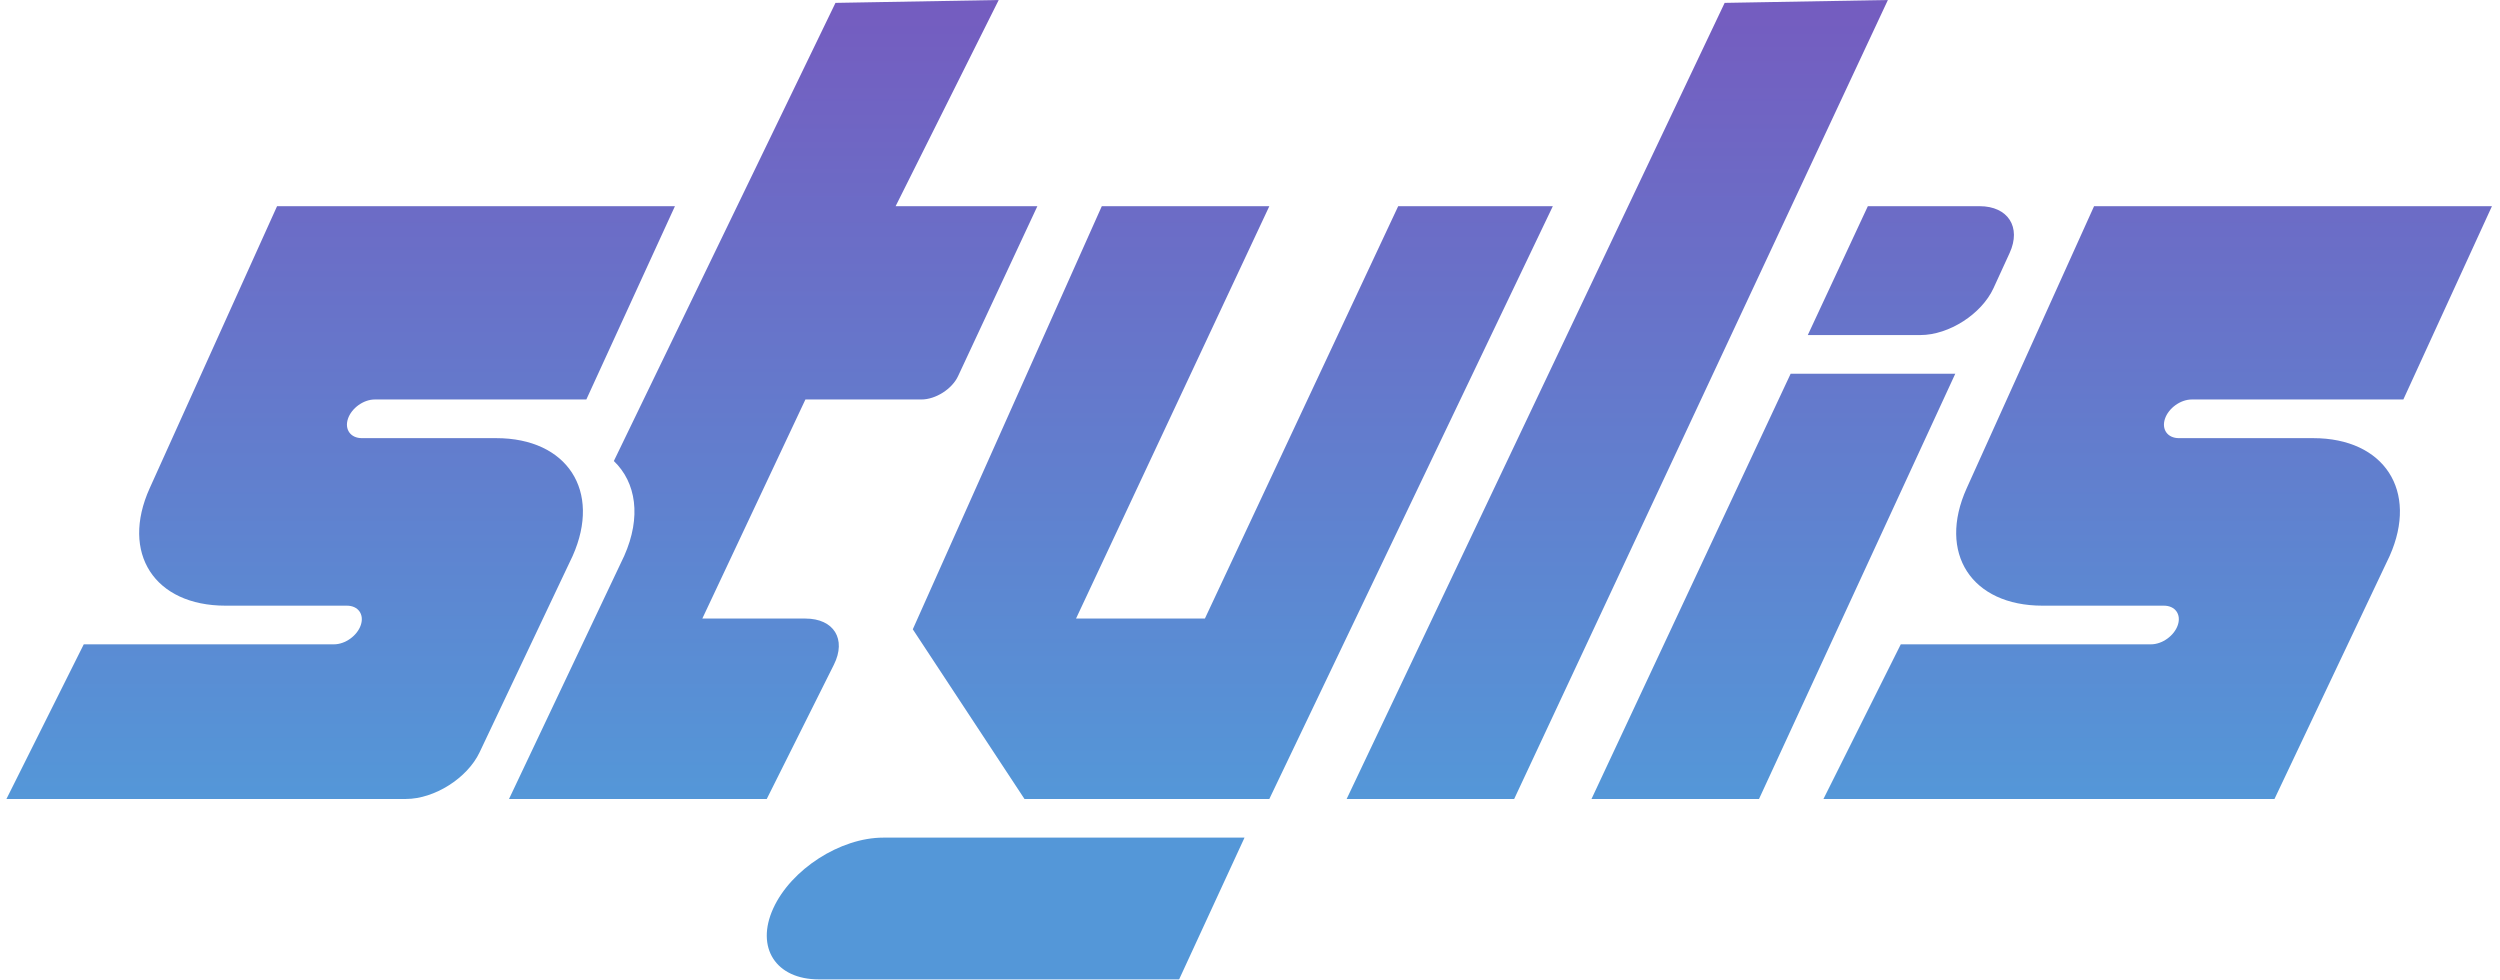
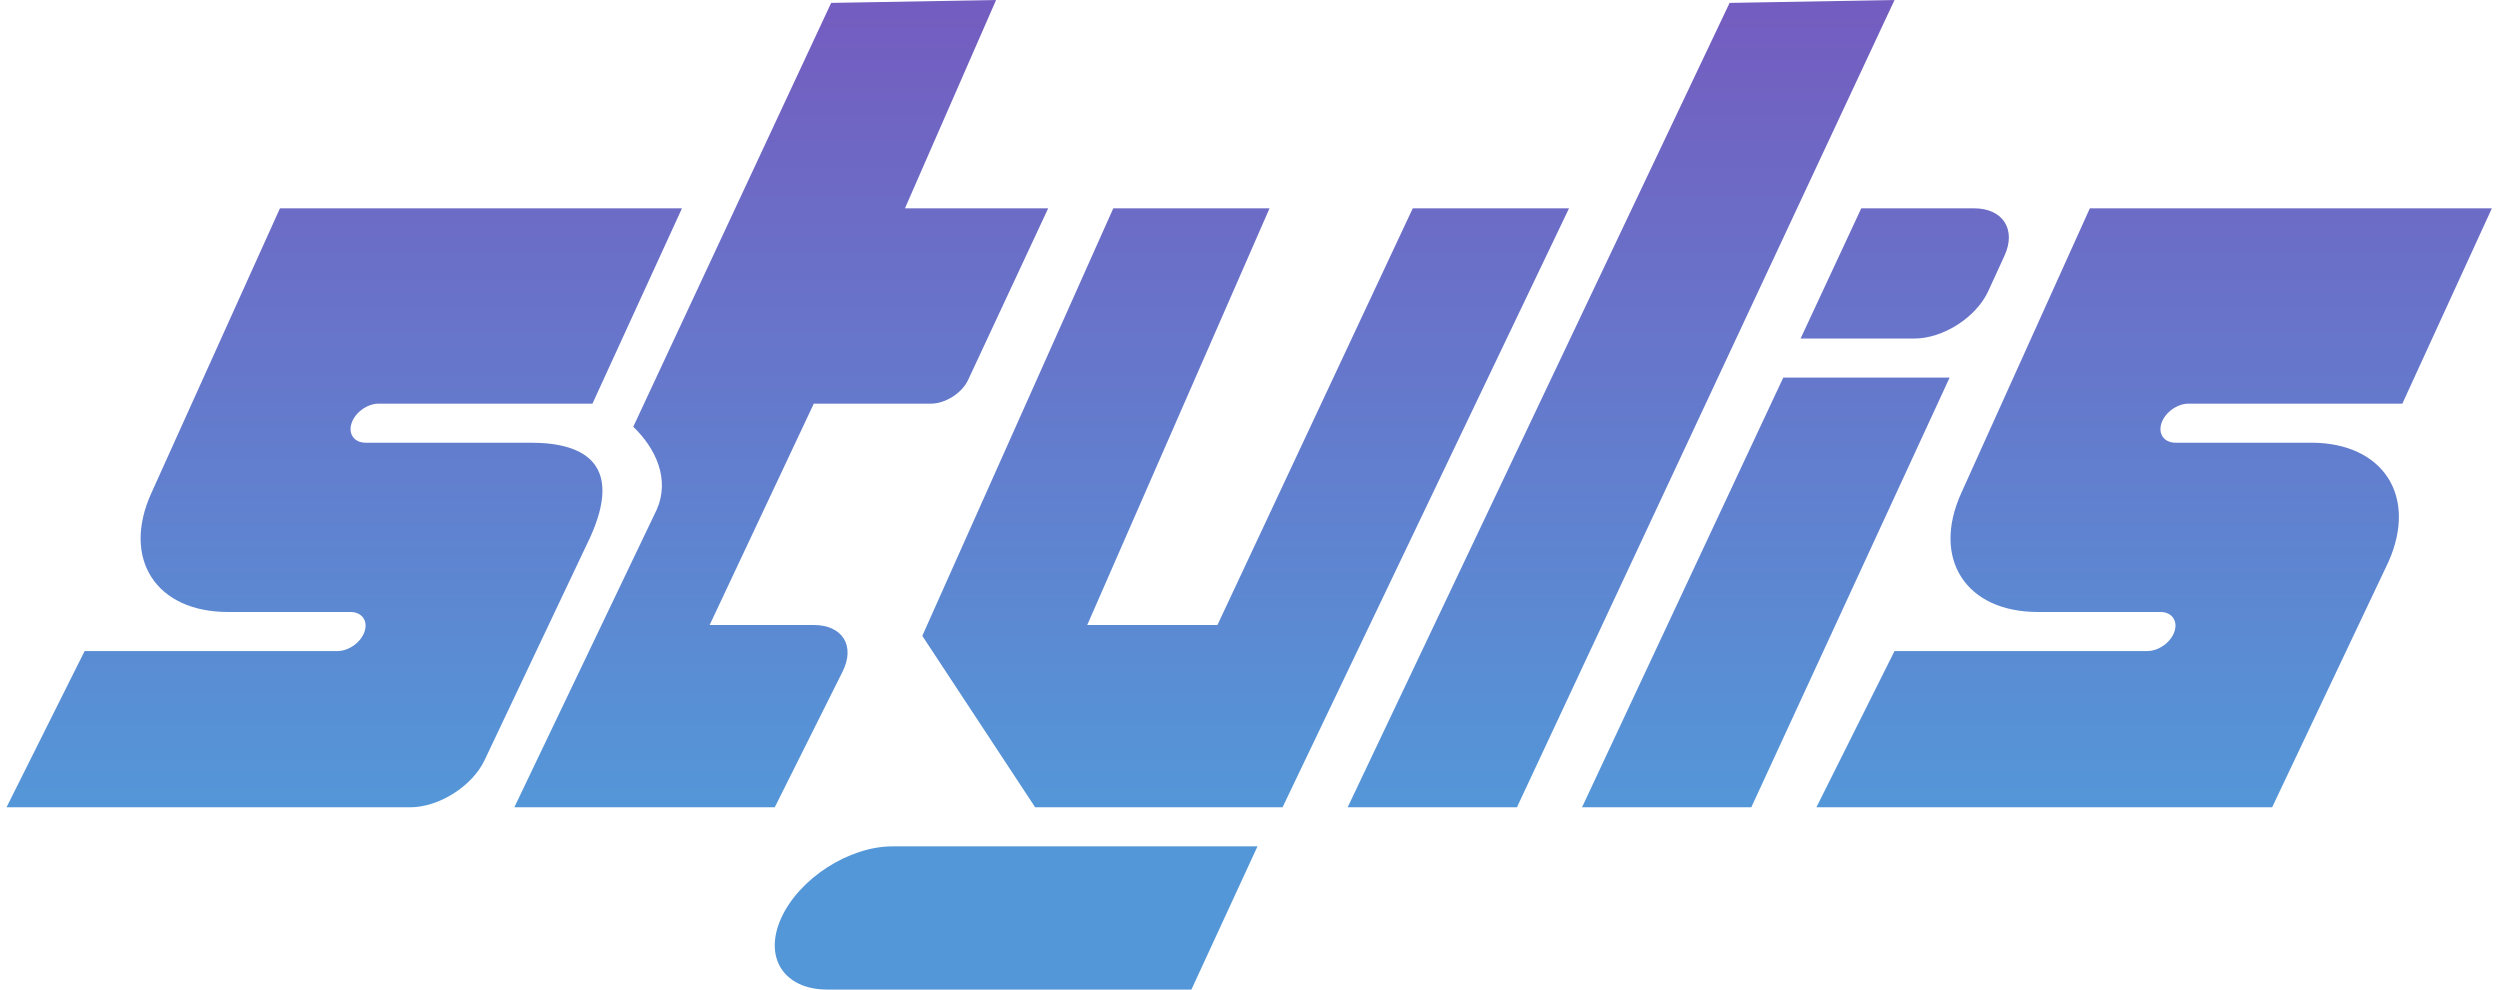
- <svg xmlns="http://www.w3.org/2000/svg" viewBox="0 0 194 76" version="1.1" xml:space="preserve" x="0px" y="0px" width="194px" height="76px" background-color="#ffffff00">
+ <svg xmlns="http://www.w3.org/2000/svg" viewBox="0 0 192 76" version="1.1" xml:space="preserve" x="0px" y="0px" width="192px" height="76px" background-color="#ffffff00">
  <defs>
-     <linearGradient id="gradient1" x1="47.699%" y1="1.316%" x2="47.699%" y2="81.579%">
+     <linearGradient id="gradient1" x1="48.199%" y1="1.316%" x2="48.199%" y2="81.579%">
      <stop stop-color="#745dc0" stop-opacity="1" offset="0%" />
      <stop stop-color="#5497d8" stop-opacity="1" offset="100%" />
    </linearGradient>
  </defs>
-   <path d="M83.5 65L79.5 65 68.541 65C65.205 65 61.381 67.462 60 70.5 58.619 73.538 60.205 76 63.541 76L91.5 76 96.575 65 83.5 65ZM85.5 16L70.833 48.833 79.5 62 98.5 62 120.5 16 108.5 16 93.5 48 83.5 48 98.5 16 85.5 16ZM141.5 62L176.5 62 185.439 43.138C187.682 38.091 185.023 34 179.5 34L169.081 34C168.208 34 167.724 33.328 168 32.5 168.276 31.672 169.208 31 170.081 31L186.5 31 193.375 16 162.5 16 152.616 37.886C150.343 42.92 152.977 47 158.5 47L167.919 47C168.792 47 169.276 47.672 169 48.5 168.724 49.328 167.792 50 166.919 50L147.5 50 141.5 62ZM138.955 29L123.5 62 136.5 62 151.73 29 138.955 29ZM144.945 16L140.285 26 149.025 26C151.234 26 153.772 24.372 154.694 22.365L155.946 19.635C156.868 17.628 155.824 16 153.615 16L144.945 16ZM0.5 62L31.5 62C33.709 62 36.267 60.382 37.213 58.385L44.439 43.138C46.682 38.091 44.023 34 38.5 34L28.081 34C27.208 34 26.724 33.328 27 32.5 27.276 31.672 28.208 31 29.081 31L45.5 31 52.375 16 21.5 16 11.616 37.886C9.343 42.92 11.977 47 17.5 47L26.919 47C27.792 47 28.276 47.672 28 48.5 27.724 49.328 26.792 50 25.919 50L6.5 50 0.5 62ZM133.833 0.223L104.5 62 117.5 62 146.5 0 133.833 0.223ZM64.833 0.223L47.635 35.775C49.367 37.439 49.781 40.118 48.439 43.138L39.5 62 59.5 62 64.711 51.578C65.699 49.602 64.709 48 62.5 48L54.5 48 62.5 31 71.5 31C72.605 31 73.879 30.189 74.346 29.188L80.5 16 69.5 16 77.5 0 64.833 0.223Z" stroke="#ffffff00" stroke-width="1" fill="url(#gradient1)" />
+   <path d="M83.5 65L79.5 65 68.541 65C65.205 65 61.381 67.462 60 70.5 58.619 73.538 60.205 76 63.541 76L91.5 76 96.575 65 83.5 65ZM85.5 16L70.833 48.833 79.5 62 98.5 62 120.5 16 108.5 16 93.5 48 83.5 48 97.5 16 85.5 16ZM139.5 62L174.5 62 183.439 43.138C185.682 38.091 183.023 34 177.5 34L167.081 34C166.208 34 165.724 33.328 166 32.5 166.276 31.672 167.208 31 168.081 31L184.5 31 191.375 16 160.5 16 150.616 37.886C148.343 42.92 150.977 47 156.5 47L165.919 47C166.792 47 167.276 47.672 167 48.5 166.724 49.328 165.792 50 164.919 50L145.5 50 139.5 62ZM136.955 29L121.5 62 134.5 62 149.73 29 136.955 29ZM142.945 16L138.285 26 147.025 26C149.234 26 151.772 24.372 152.694 22.365L153.946 19.635C154.868 17.628 153.824 16 151.615 16L142.945 16ZM0.5 62L31.5 62C33.709 62 36.267 60.382 37.213 58.385L45.343 41.229C47.75 35.875 45.188 34 40.769 34L28.081 34C27.208 34 26.724 33.328 27 32.5 27.276 31.672 28.208 31 29.081 31L45.5 31 52.375 16 21.5 16 11.616 37.886C9.343 42.92 11.977 47 17.5 47L26.919 47C27.792 47 28.276 47.672 28 48.5 27.724 49.328 26.792 50 25.919 50L6.5 50 0.5 62ZM132.833 0.223L103.5 62 116.5 62 145.5 0 132.833 0.223ZM63.833 0.223L48.635 32.775C50.367 34.439 51.466 36.8 50.439 39.138L39.5 62 59.5 62 64.711 51.578C65.699 49.602 64.709 48 62.5 48L54.5 48 62.5 31 71.5 31C72.605 31 73.879 30.189 74.346 29.188L80.5 16 69.5 16 76.5 0 63.833 0.223Z" stroke="#ffffff00" stroke-width="1" fill="url(#gradient1)" />
</svg>
